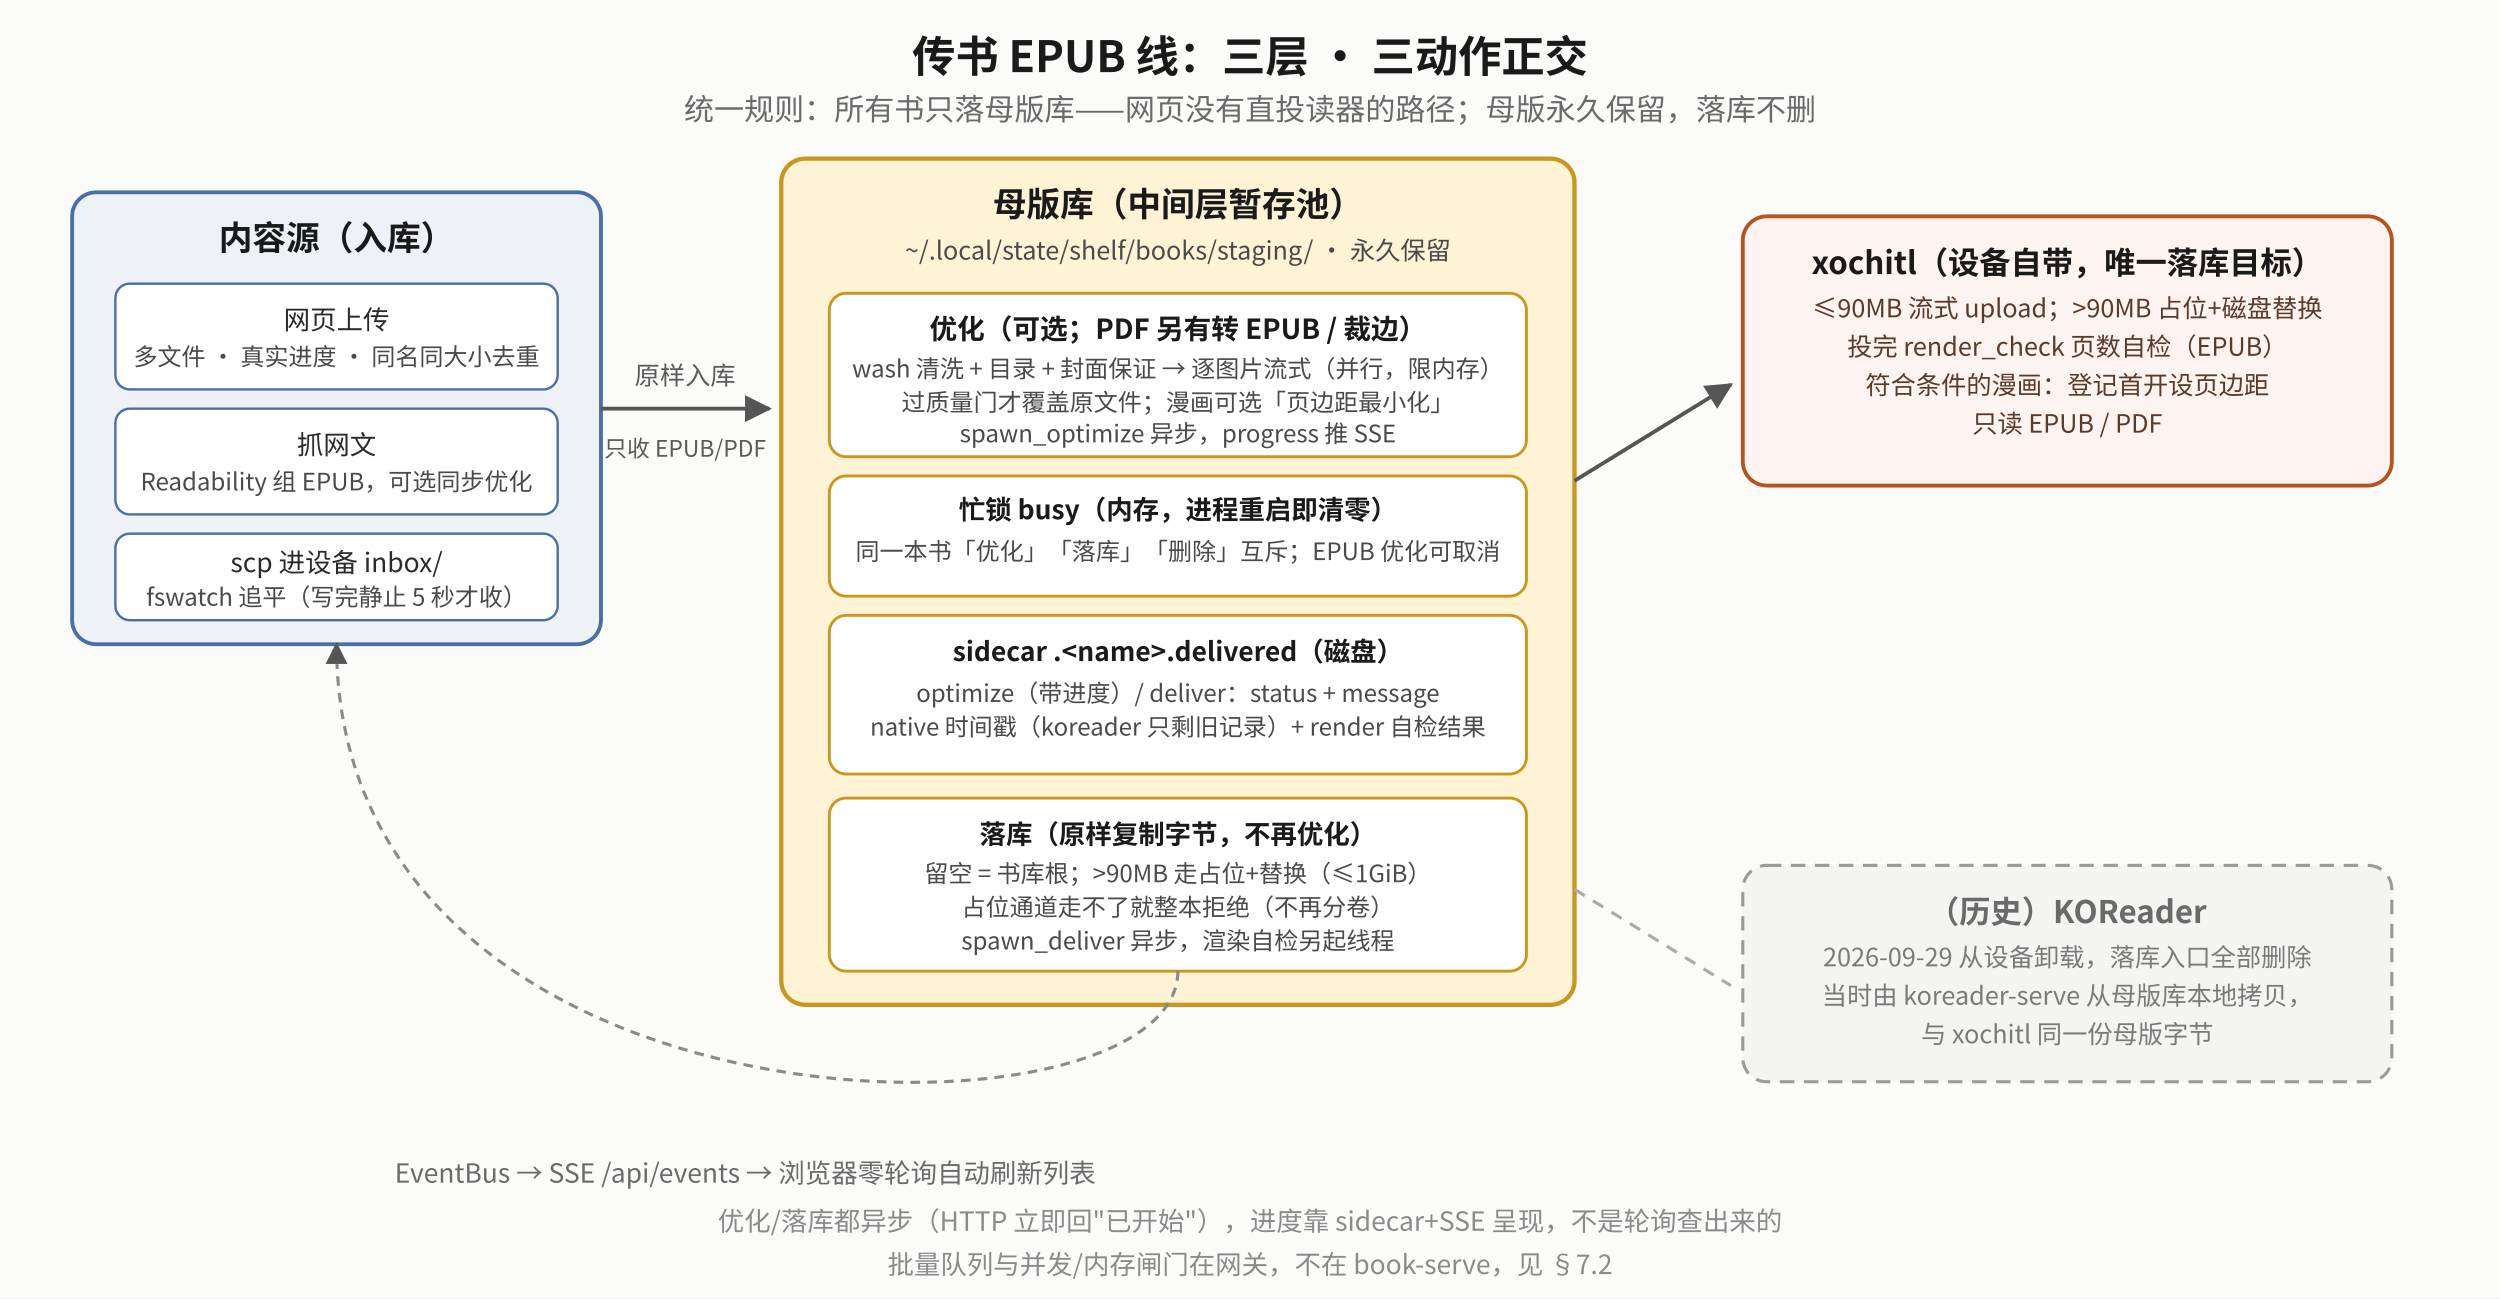
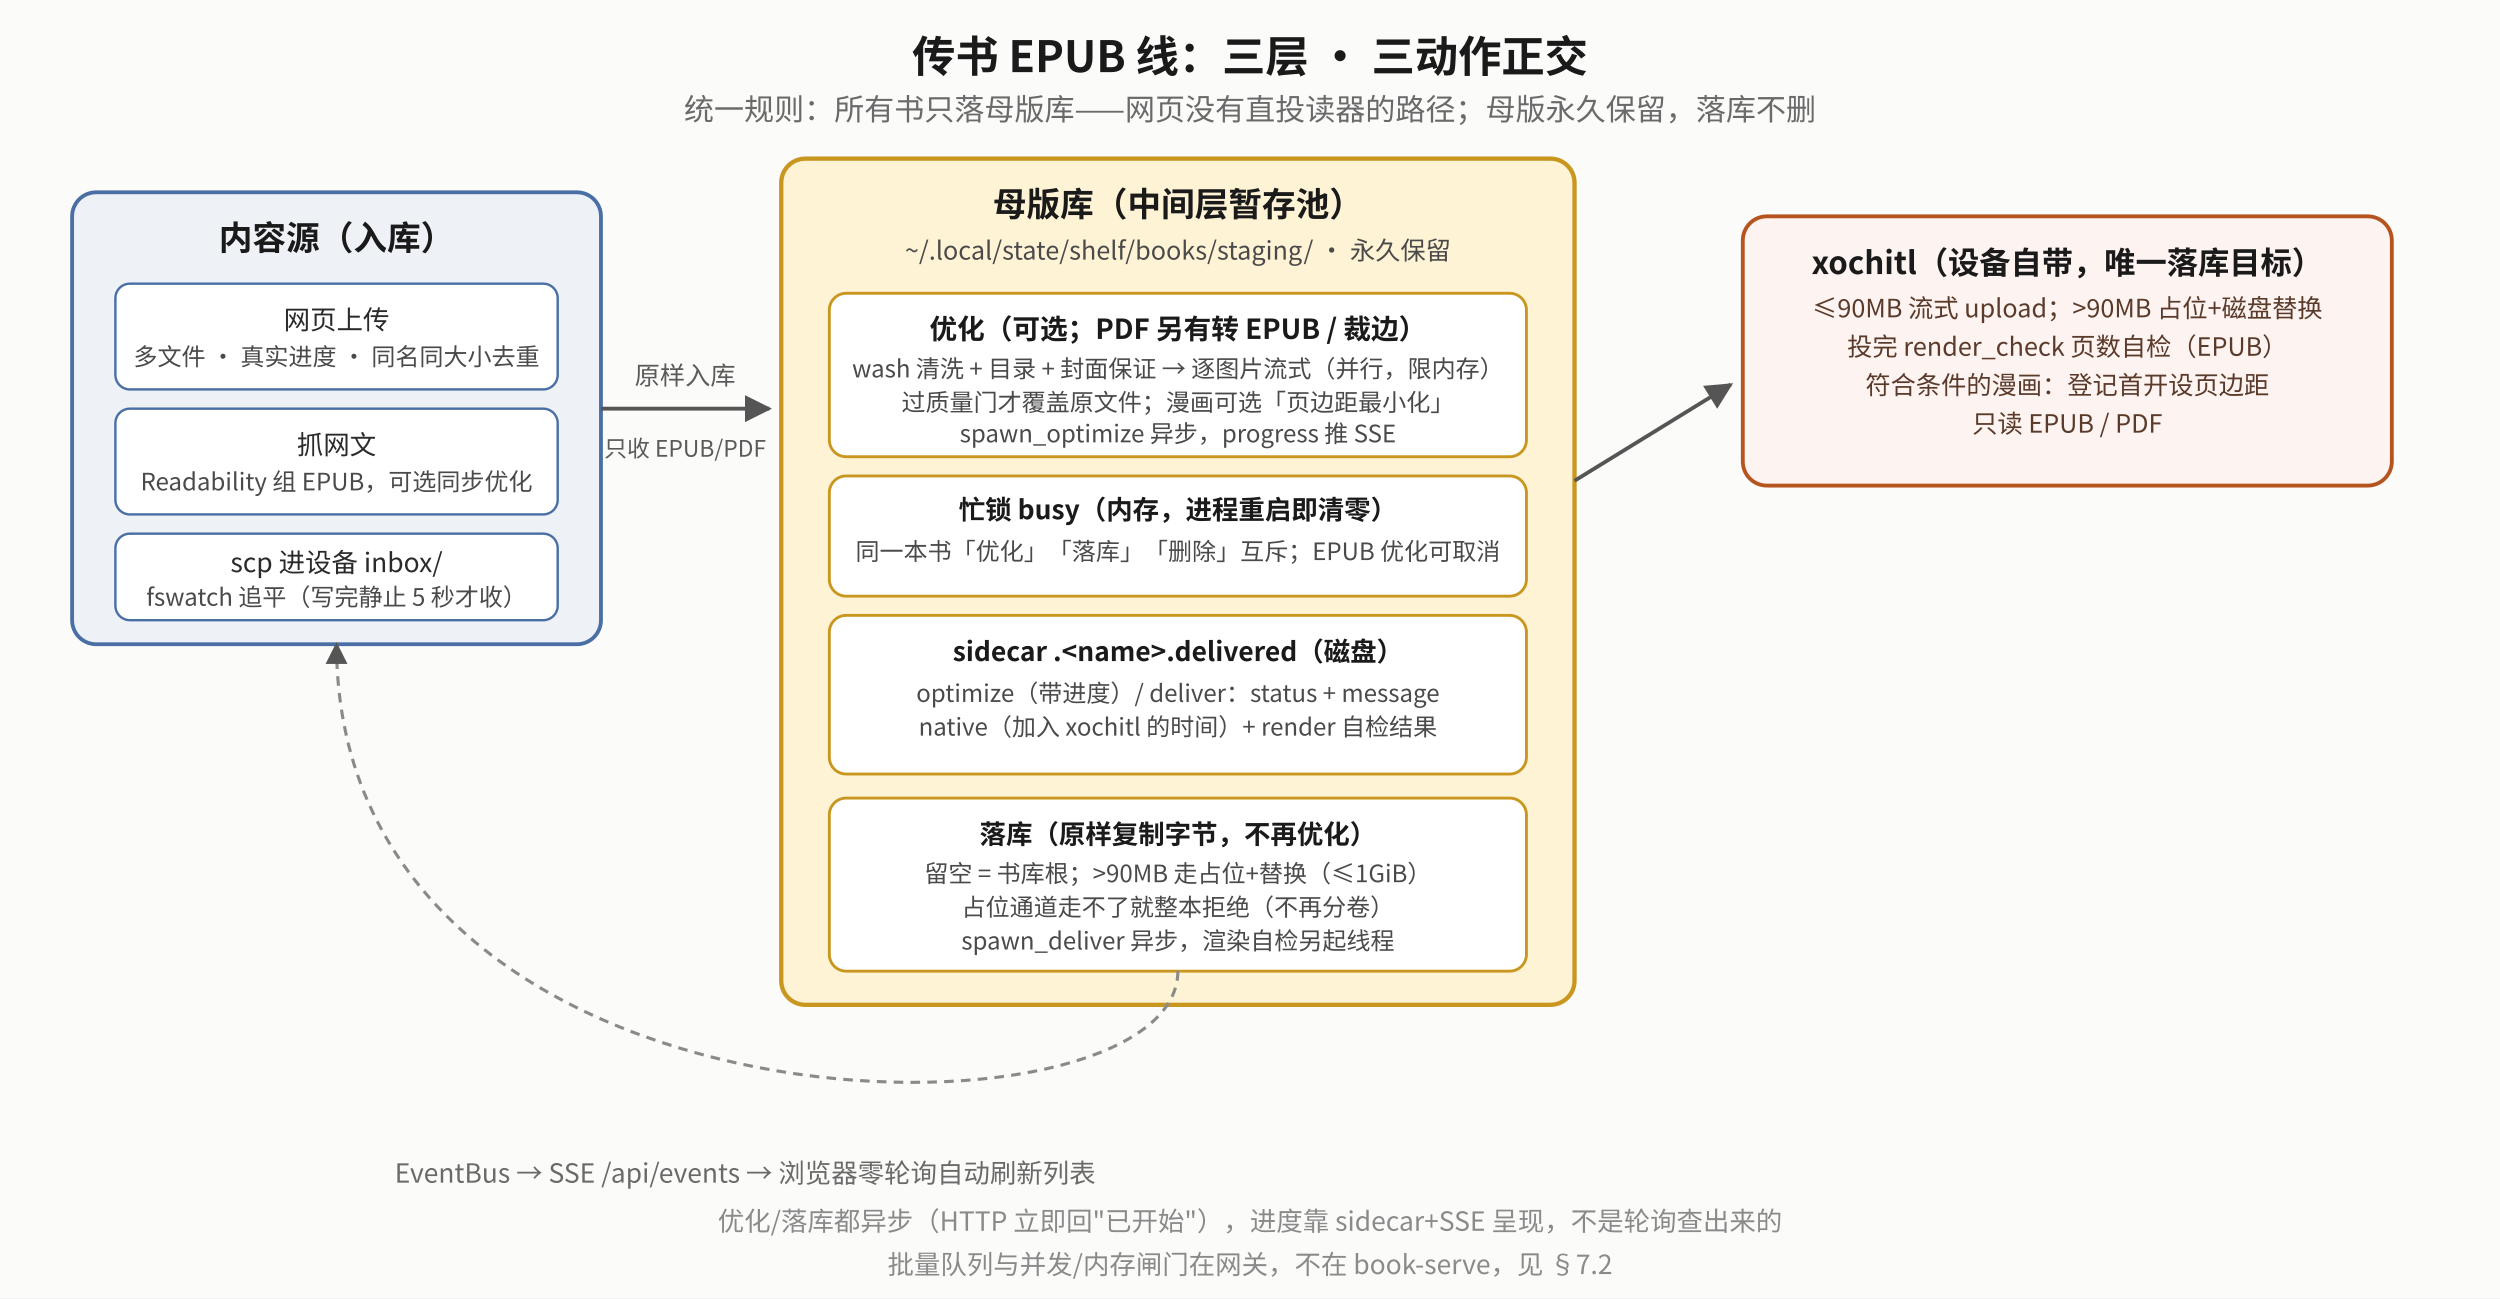
<svg xmlns="http://www.w3.org/2000/svg" viewBox="0 0 1040 540" font-family="Noto Sans CJK SC, sans-serif">
  <defs>
    <marker id="eld-arrow" viewBox="0 0 10 10" refX="9" refY="5" markerWidth="7" markerHeight="7" orient="auto-start-reverse">
      <path d="M0,0 L10,5 L0,10 z" fill="#555" />
    </marker>
  </defs>
  <rect x="0" y="0" width="1040" height="540" fill="#fbfbfa" />
  <text x="520" y="30" text-anchor="middle" font-size="18" font-weight="bold" fill="#1a1a1a">传书 EPUB 线：三层 · 三动作正交</text>
  <text x="520" y="50" text-anchor="middle" font-size="12.5" fill="#6a6a6a">统一规则：所有书只落母版库——网页没有直投读器的路径；母版永久保留，落库不删</text>
  <rect x="30" y="80" width="220" height="188" rx="10" fill="#eef2f7" stroke="#4a6fa5" stroke-width="1.6" />
  <text x="140" y="104" text-anchor="middle" font-size="14" font-weight="bold" fill="#1a1a1a">内容源（入库）</text>
  <rect x="48" y="118" width="184" height="44" rx="6" fill="#ffffff" stroke="#4a6fa5" stroke-width="1" />
  <text x="140" y="137" text-anchor="middle" font-size="11" fill="#2a2a2a">网页上传</text>
  <text x="140" y="152" text-anchor="middle" font-size="10" fill="#4a4a4a">多文件 · 真实进度 · 同名同大小去重</text>
  <rect x="48" y="170" width="184" height="44" rx="6" fill="#ffffff" stroke="#4a6fa5" stroke-width="1" />
  <text x="140" y="189" text-anchor="middle" font-size="11" fill="#2a2a2a">抓网文</text>
  <text x="140" y="204" text-anchor="middle" font-size="10" fill="#4a4a4a">Readability 组 EPUB，可选同步优化</text>
  <rect x="48" y="222" width="184" height="36" rx="6" fill="#ffffff" stroke="#4a6fa5" stroke-width="1" />
  <text x="140" y="238" text-anchor="middle" font-size="11" fill="#2a2a2a">scp 进设备 inbox/</text>
  <text x="140" y="252" text-anchor="middle" font-size="10" fill="#4a4a4a">fswatch 追平（写完静止 5 秒才收）</text>
  <line x1="250" y1="170" x2="320" y2="170" stroke="#555" stroke-width="1.6" marker-end="url(#eld-arrow)" />
  <text x="285" y="160" text-anchor="middle" font-size="10.5" fill="#5a5a5a">原样入库</text>
  <text x="285" y="190" text-anchor="middle" font-size="9.5" fill="#5a5a5a">只收 EPUB/PDF</text>
  <rect x="325" y="66" width="330" height="352" rx="10" fill="#fff3d6" stroke="#c9971f" stroke-width="1.8" />
  <text x="490" y="90" text-anchor="middle" font-size="14" font-weight="bold" fill="#1a1a1a">母版库（中间层暂存池）</text>
  <text x="490" y="108" text-anchor="middle" font-size="10.5" fill="#4a4a4a">~/.local/state/shelf/books/staging/ · 永久保留</text>
  <rect x="345" y="122" width="290" height="68" rx="7" fill="#ffffff" stroke="#c9971f" stroke-width="1.2" />
  <text x="490" y="141" text-anchor="middle" font-size="11.5" font-weight="bold" fill="#1a1a1a">优化（可选；PDF 另有转 EPUB / 裁边）</text>
  <text x="490" y="157" text-anchor="middle" font-size="10" fill="#4a4a4a">wash 清洗 + 目录 + 封面保证 → 逐图片流式（并行，限内存）</text>
  <text x="490" y="171" text-anchor="middle" font-size="10" fill="#4a4a4a">过质量门才覆盖原文件；漫画可选「页边距最小化」</text>
  <text x="490" y="184" text-anchor="middle" font-size="10" fill="#4a4a4a">spawn_optimize 异步，progress 推 SSE</text>
  <rect x="345" y="198" width="290" height="50" rx="7" fill="#ffffff" stroke="#c9971f" stroke-width="1.2" />
  <text x="490" y="216" text-anchor="middle" font-size="11" font-weight="bold" fill="#1a1a1a">忙锁 busy（内存，进程重启即清零）</text>
  <text x="490" y="233" text-anchor="middle" font-size="10" fill="#4a4a4a">同一本书「优化」「落库」「删除」互斥；EPUB 优化可取消</text>
  <rect x="345" y="256" width="290" height="66" rx="7" fill="#ffffff" stroke="#c9971f" stroke-width="1.2" />
  <text x="490" y="275" text-anchor="middle" font-size="11" font-weight="bold" fill="#1a1a1a">sidecar .&lt;name&gt;.delivered（磁盘）</text>
  <text x="490" y="292" text-anchor="middle" font-size="10" fill="#4a4a4a">optimize（带进度）/ deliver：status + message</text>
-   <text x="490" y="306" text-anchor="middle" font-size="10" fill="#4a4a4a">native 时间戳（koreader 只剩旧记录）+ render 自检结果</text>
+   <text x="490" y="306" text-anchor="middle" font-size="10" fill="#4a4a4a">native（加入 xochitl 的时间）+ render 自检结果</text>
  <rect x="345" y="332" width="290" height="72" rx="7" fill="#ffffff" stroke="#c9971f" stroke-width="1.2" />
  <text x="490" y="351" text-anchor="middle" font-size="11" font-weight="bold" fill="#1a1a1a">落库（原样复制字节，不再优化）</text>
  <text x="490" y="367" text-anchor="middle" font-size="10" fill="#4a4a4a">留空 = 书库根；&gt;90MB 走占位+替换（≤1GiB）</text>
  <text x="490" y="381" text-anchor="middle" font-size="10" fill="#4a4a4a">占位通道走不了就整本拒绝（不再分卷）</text>
  <text x="490" y="395" text-anchor="middle" font-size="10" fill="#4a4a4a">spawn_deliver 异步，渲染自检另起线程</text>
  <line x1="655" y1="200" x2="720" y2="160" stroke="#555" stroke-width="1.6" marker-end="url(#eld-arrow)" />
-   <line x1="655" y1="370" x2="720" y2="410" stroke="#aaa" stroke-width="1.3" stroke-dasharray="5 4" />
  <rect x="725" y="90" width="270" height="112" rx="10" fill="#fdf3f0" stroke="#b5541f" stroke-width="1.6" />
  <text x="860" y="114" text-anchor="middle" font-size="13" font-weight="bold" fill="#1a1a1a">xochitl（设备自带，唯一落库目标）</text>
  <text x="860" y="132" text-anchor="middle" font-size="10.5" fill="#5a3a2a">≤90MB 流式 upload；&gt;90MB 占位+磁盘替换</text>
  <text x="860" y="148" text-anchor="middle" font-size="10.5" fill="#5a3a2a">投完 render_check 页数自检（EPUB）</text>
  <text x="860" y="164" text-anchor="middle" font-size="10.5" fill="#5a3a2a">符合条件的漫画：登记首开设页边距</text>
  <text x="860" y="180" text-anchor="middle" font-size="10.5" fill="#5a3a2a">只读 EPUB / PDF</text>
-   <rect x="725" y="360" width="270" height="90" rx="10" fill="#f4f4f2" stroke="#9a9a9a" stroke-width="1.3" stroke-dasharray="6 4" />
-   <text x="860" y="384" text-anchor="middle" font-size="13" font-weight="bold" fill="#6a6a6a">（历史）KOReader</text>
-   <text x="860" y="402" text-anchor="middle" font-size="10.5" fill="#7a7a7a">2026-09-29 从设备卸载，落库入口全部删除</text>
-   <text x="860" y="418" text-anchor="middle" font-size="10.5" fill="#7a7a7a">当时由 koreader-serve 从母版库本地拷贝，</text>
-   <text x="860" y="434" text-anchor="middle" font-size="10.5" fill="#7a7a7a">与 xochitl 同一份母版字节</text>
  <path d="M 490 404 C 490 480, 140 480, 140 268" fill="none" stroke="#8a8a8a" stroke-width="1.3" stroke-dasharray="4 3" marker-end="url(#eld-arrow)" />
  <text x="310" y="492" text-anchor="middle" font-size="11" fill="#6a6a6a">EventBus → SSE /api/events → 浏览器零轮询自动刷新列表</text>
  <text x="520" y="512" text-anchor="middle" font-size="11" fill="#8a8a8a">优化/落库都异步（HTTP 立即回"已开始"），进度靠 sidecar+SSE 呈现，不是轮询查出来的</text>
  <text x="520" y="530" text-anchor="middle" font-size="11" fill="#8a8a8a">批量队列与并发/内存闸门在网关，不在 book-serve，见 §7.2</text>
</svg>
